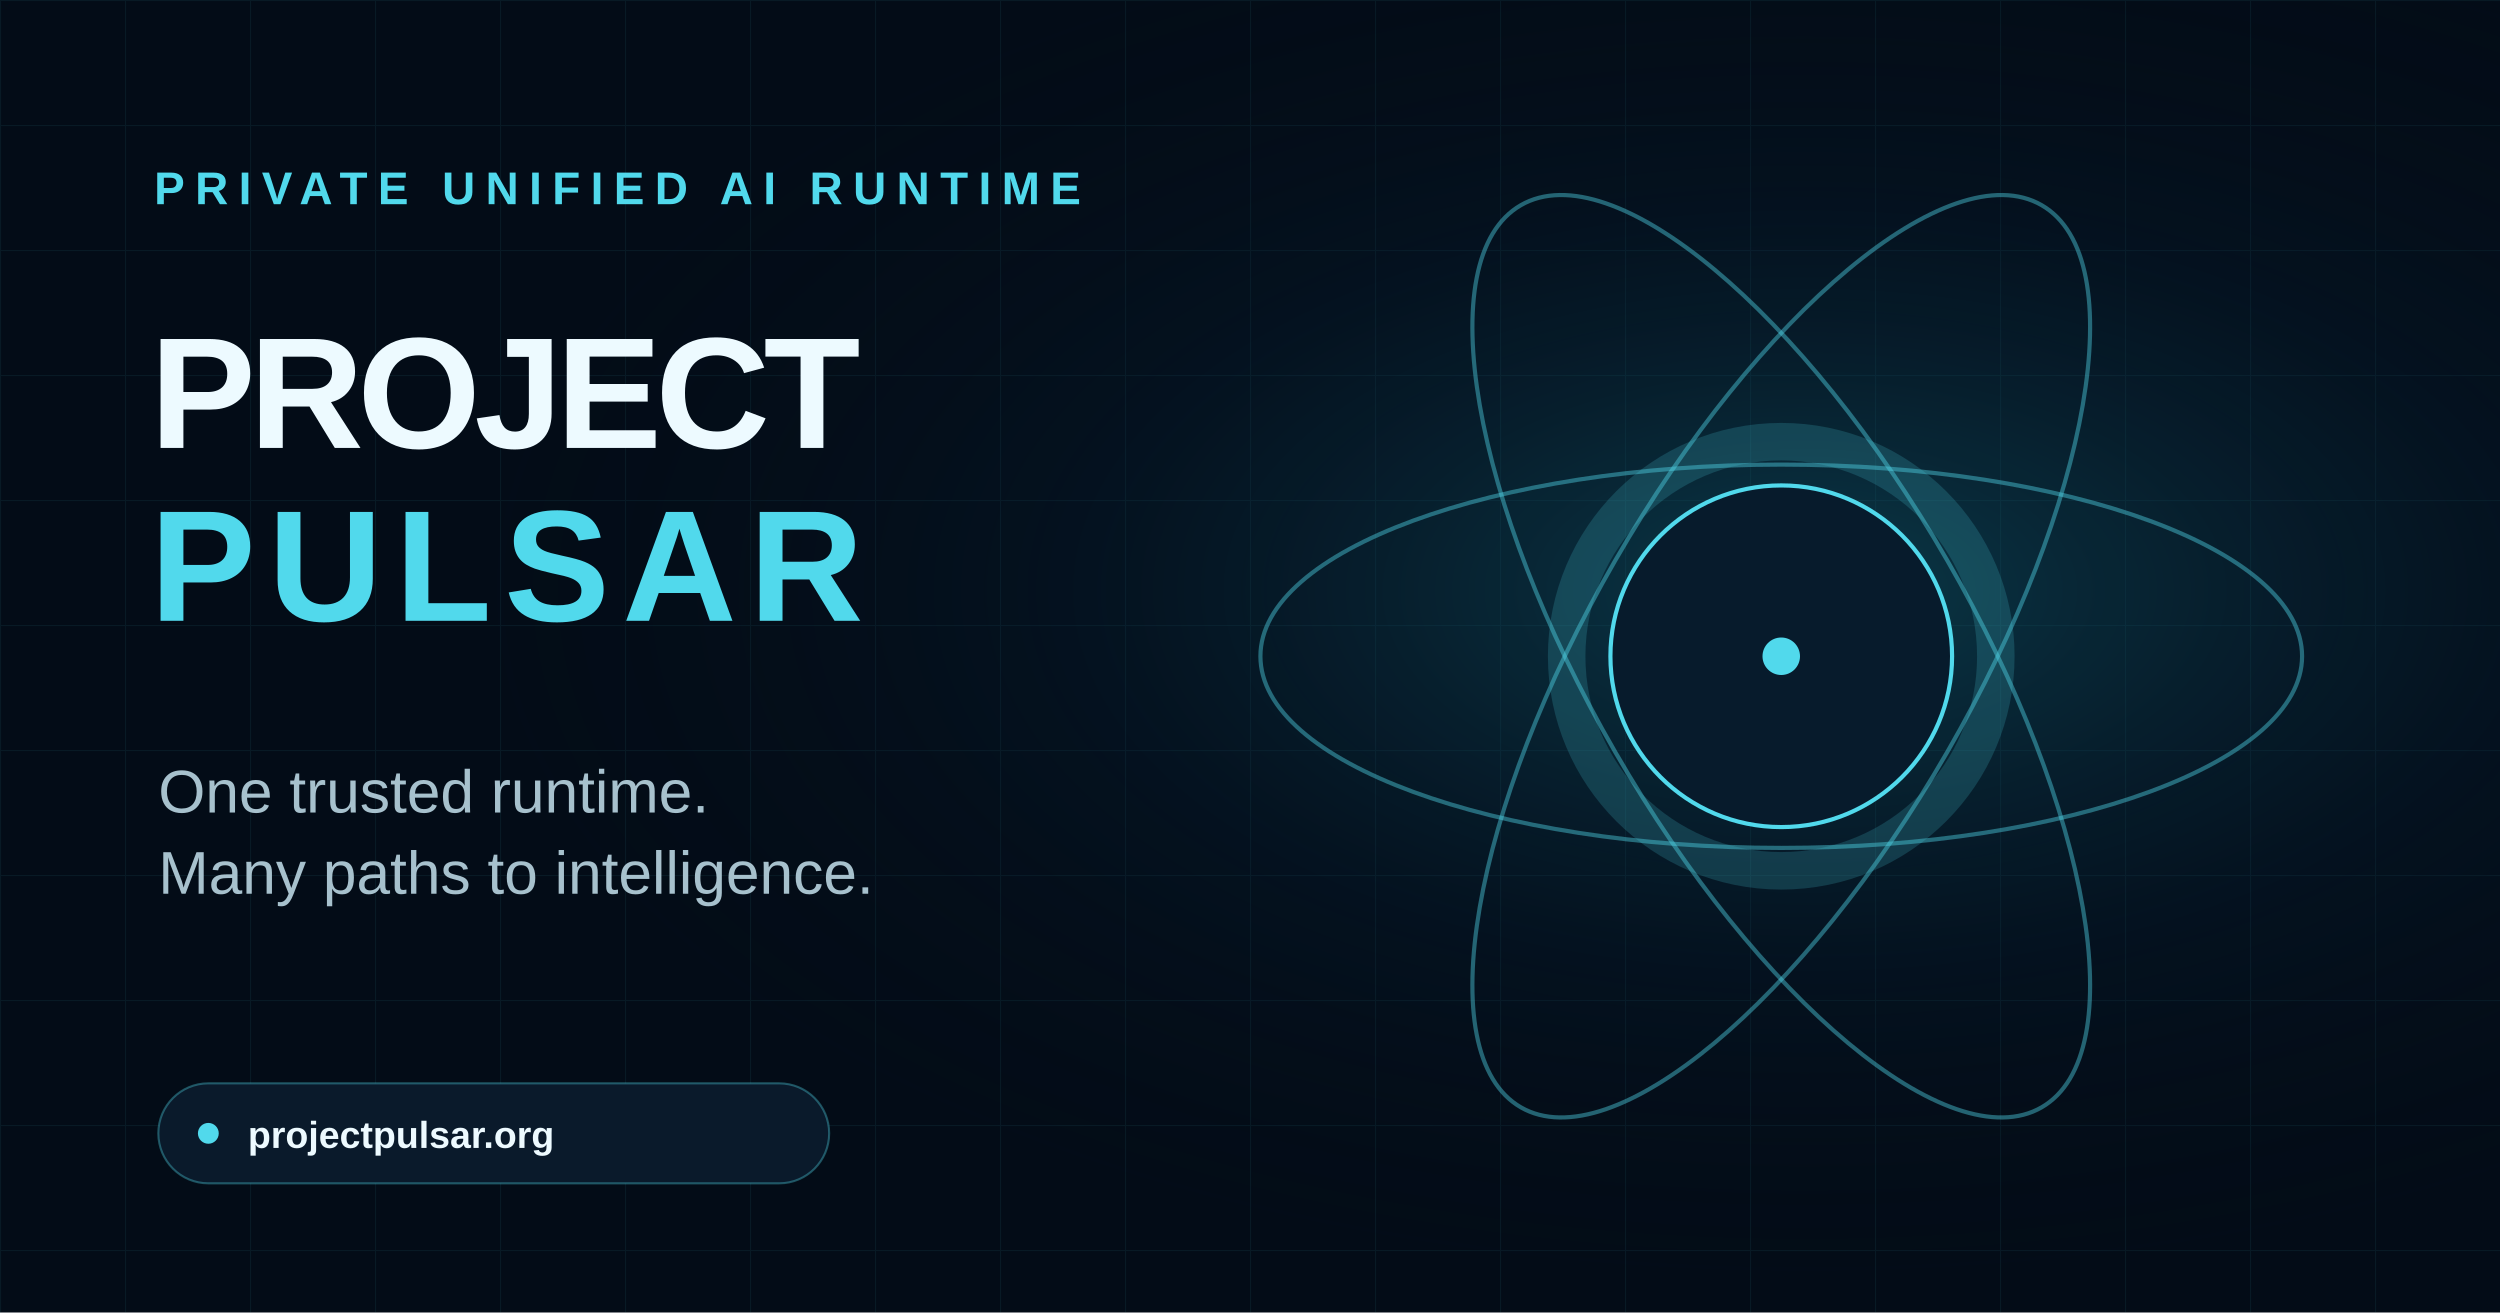
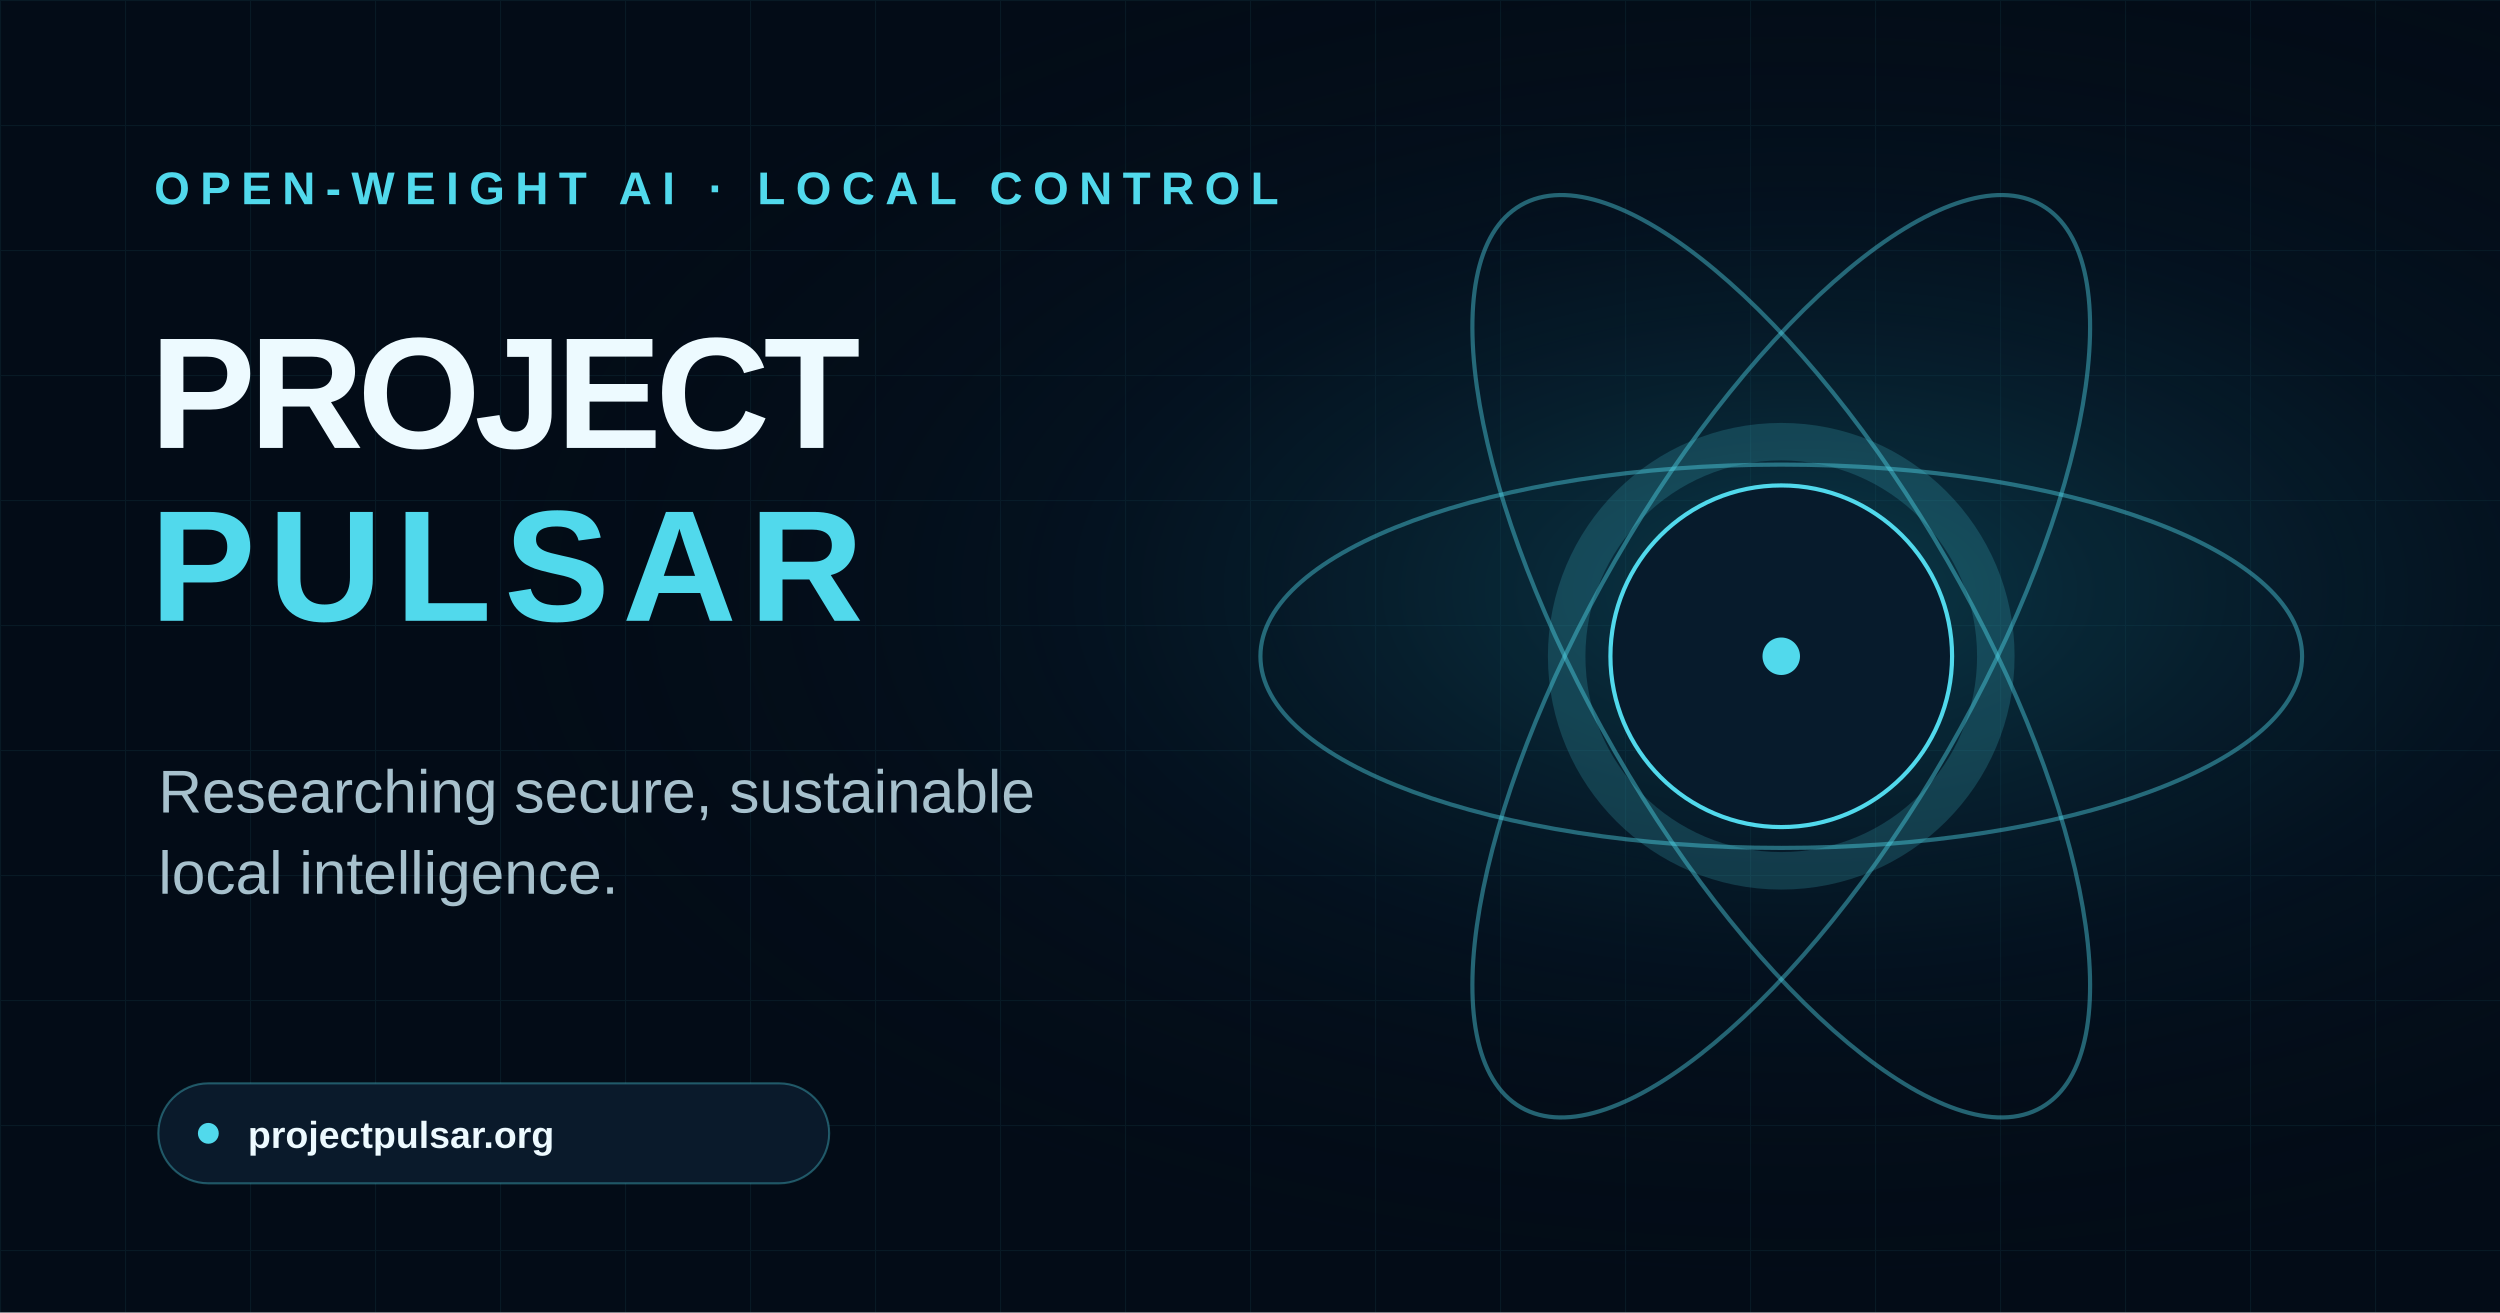
<svg xmlns="http://www.w3.org/2000/svg" width="1200" height="630" viewBox="0 0 1200 630">
  <defs>
    <radialGradient id="glow" cx="72%" cy="45%" r="54%">
      <stop offset="0" stop-color="#126c80" stop-opacity=".48" />
      <stop offset=".55" stop-color="#09243a" stop-opacity=".22" />
      <stop offset="1" stop-color="#030c17" stop-opacity="0" />
    </radialGradient>
    <linearGradient id="line" x1="0" x2="1">
      <stop stop-color="#51d9ec" stop-opacity="0" />
      <stop offset=".5" stop-color="#51d9ec" />
      <stop offset="1" stop-color="#51d9ec" stop-opacity="0" />
    </linearGradient>
    <pattern id="grid" width="60" height="60" patternUnits="userSpaceOnUse">
      <path d="M60 0H0v60" fill="none" stroke="#51d9ec" stroke-opacity=".07" />
    </pattern>
  </defs>
  <rect width="1200" height="630" fill="#030c17" />
  <rect width="1200" height="630" fill="url(#grid)" />
  <rect width="1200" height="630" fill="url(#glow)" />
  <g transform="translate(855 315)" fill="none" stroke="#51d9ec">
    <ellipse rx="250" ry="92" stroke-opacity=".42" stroke-width="2" />
    <ellipse rx="250" ry="92" transform="rotate(60)" stroke-opacity=".42" stroke-width="2" />
    <ellipse rx="250" ry="92" transform="rotate(120)" stroke-opacity=".42" stroke-width="2" />
    <circle r="82" fill="#071b2c" stroke-width="2" />
    <circle r="9" fill="#51d9ec" stroke="none" />
    <circle r="103" stroke-opacity=".18" stroke-width="18" />
  </g>
  <path d="M580 315h550" stroke="url(#line)" stroke-opacity=".5" />
  <g fill="#edfaff" font-family="Arial, Helvetica, sans-serif">
-     <text x="74" y="98" fill="#51d9ec" font-size="22" font-weight="700" letter-spacing="5">PRIVATE UNIFIED AI RUNTIME</text>
+     <text x="74" y="98" fill="#51d9ec" font-size="22" font-weight="700" letter-spacing="5">OPEN-WEIGHT AI · LOCAL CONTROL</text>
    <text x="72" y="215" font-size="76" font-weight="800" letter-spacing="-3">PROJECT</text>
    <text x="72" y="298" fill="#51d9ec" font-size="76" font-weight="800" letter-spacing="6">PULSAR</text>
-     <text x="76" y="390" fill="#a7c1cd" font-size="29">One trusted runtime.</text>
-     <text x="76" y="429" fill="#a7c1cd" font-size="29">Many paths to intelligence.</text>
+     <text x="76" y="390" fill="#a7c1cd" font-size="29">Researching secure, sustainable</text>
+     <text x="76" y="429" fill="#a7c1cd" font-size="29">local intelligence.</text>
  </g>
  <g transform="translate(76 520)" font-family="Arial, Helvetica, sans-serif">
    <rect width="322" height="48" rx="24" fill="#0a1a2b" stroke="#51d9ec" stroke-opacity=".35" />
    <circle cx="24" cy="24" r="5" fill="#51d9ec" />
    <text x="43" y="31" fill="#edfaff" font-size="18" font-weight="700">projectpulsar.org</text>
  </g>
</svg>
